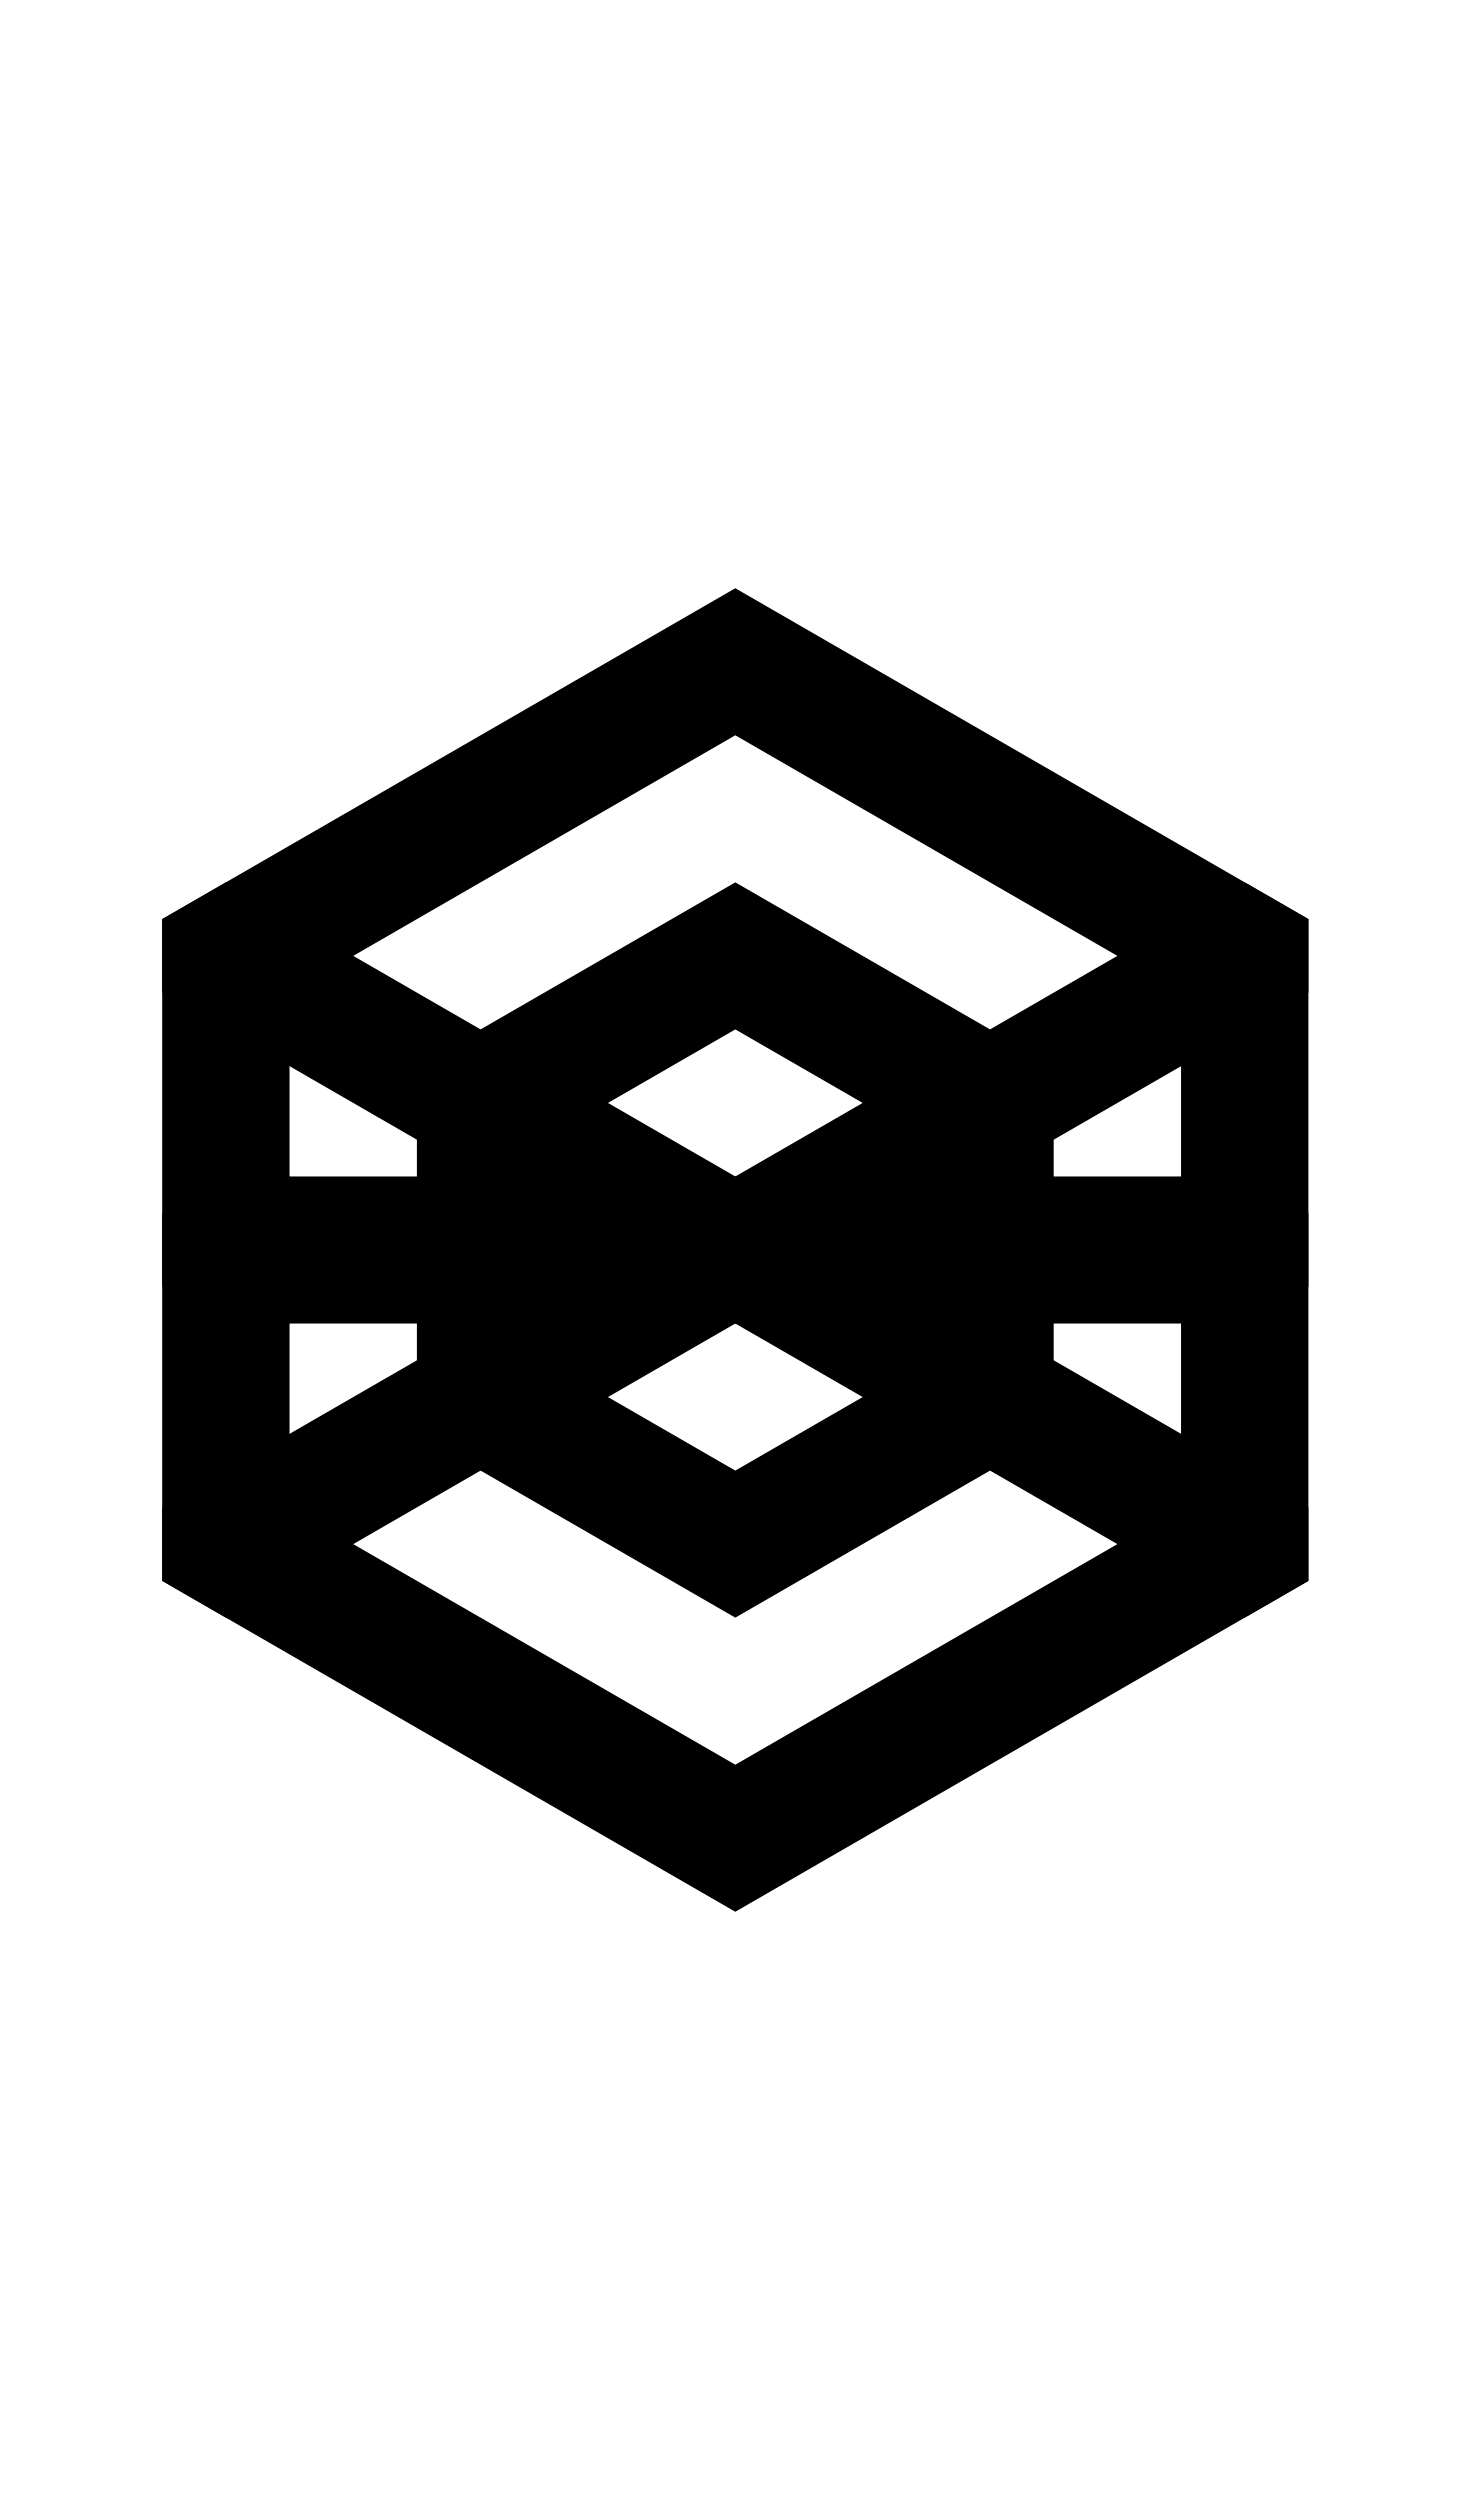
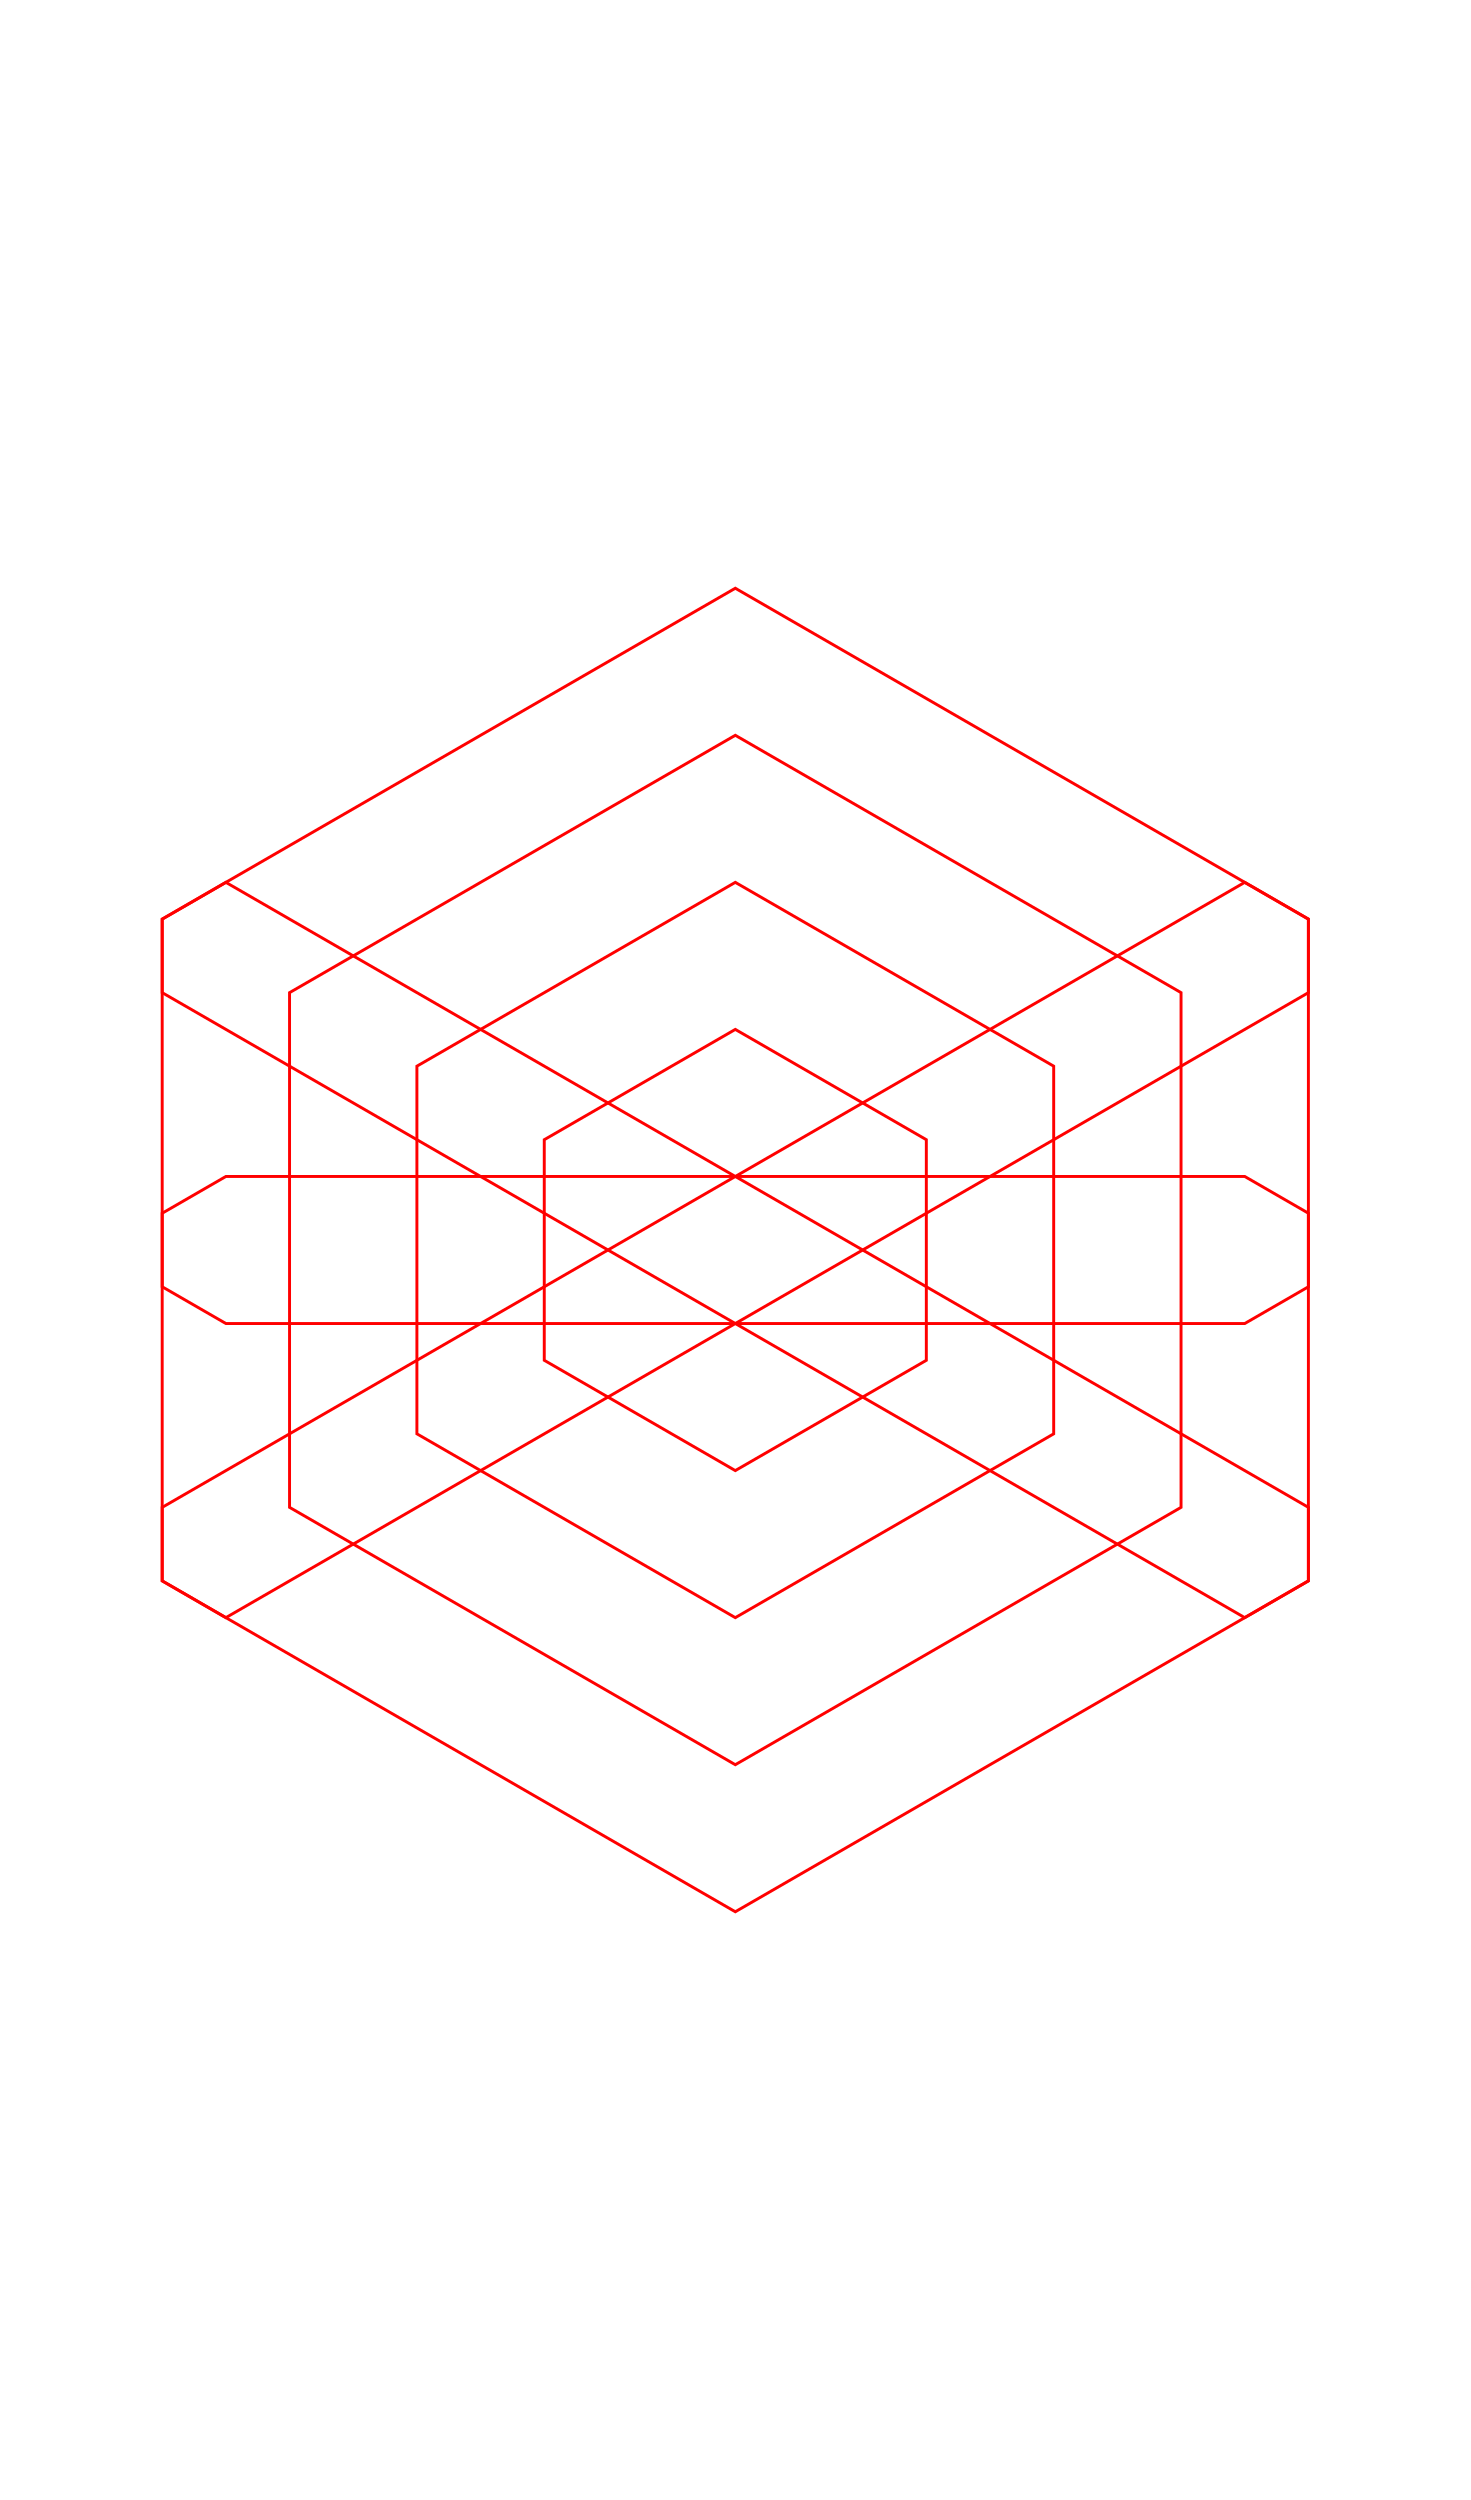
- <svg xmlns="http://www.w3.org/2000/svg" width="500" height="850">
-   <path d="m250 300-108.254 62.5v125L250 550l108.254-62.5v-125zm0 50 64.951 37.5v75L250 500l-64.951-37.5v-75z" />
-   <path d="M250 200 76.795 300l-21.65 12.5v225l21.65 12.5L250 650l173.205-100 21.65-12.5v-225l-21.65-12.5zm0 50 151.555 87.5v175L250 600 98.445 512.5v-175z" />
-   <path d="m 76.795,400 -21.65,12.5 v 25 L 76.795,450 H 423.205 l 21.65,-12.5 v -25 L 423.205,400 Z" />
-   <path d="m423.205 300 21.65 12.5v25L76.796 550l-21.65-12.5v-25z" />
-   <path d="m76.795 300-21.65 12.5v25L423.204 550l21.65-12.5v-25z" />
+ <svg xmlns="http://www.w3.org/2000/svg" width="500" height="850" version="1.1" id="svg5">
+   <defs id="defs5" />
+   <path d="m250 300-108.254 62.5v125L250 550l108.254-62.5v-125zm0 50 64.951 37.5v75L250 500l-64.951-37.5v-75z" id="path1" style="fill:none;stroke:#ff0000" />
+   <path d="M250 200 76.795 300l-21.65 12.5v225l21.65 12.5L250 650l173.205-100 21.65-12.5v-225l-21.65-12.5zm0 50 151.555 87.5v175L250 600 98.445 512.5v-175z" id="path2" style="fill:none;stroke:#ff0000" />
+   <path d="m 76.795,400 -21.65,12.5 v 25 L 76.795,450 H 423.205 l 21.65,-12.5 v -25 L 423.205,400 Z" id="path3" style="fill:none;stroke:#ff0000" />
+   <path d="m423.205 300 21.65 12.5v25L76.796 550l-21.65-12.5v-25z" id="path4" style="fill:none;stroke:#ff0000" />
+   <path d="m76.795 300-21.65 12.5v25L423.204 550l21.65-12.5v-25z" id="path5" style="fill:none;stroke:#ff0000" />
</svg>
